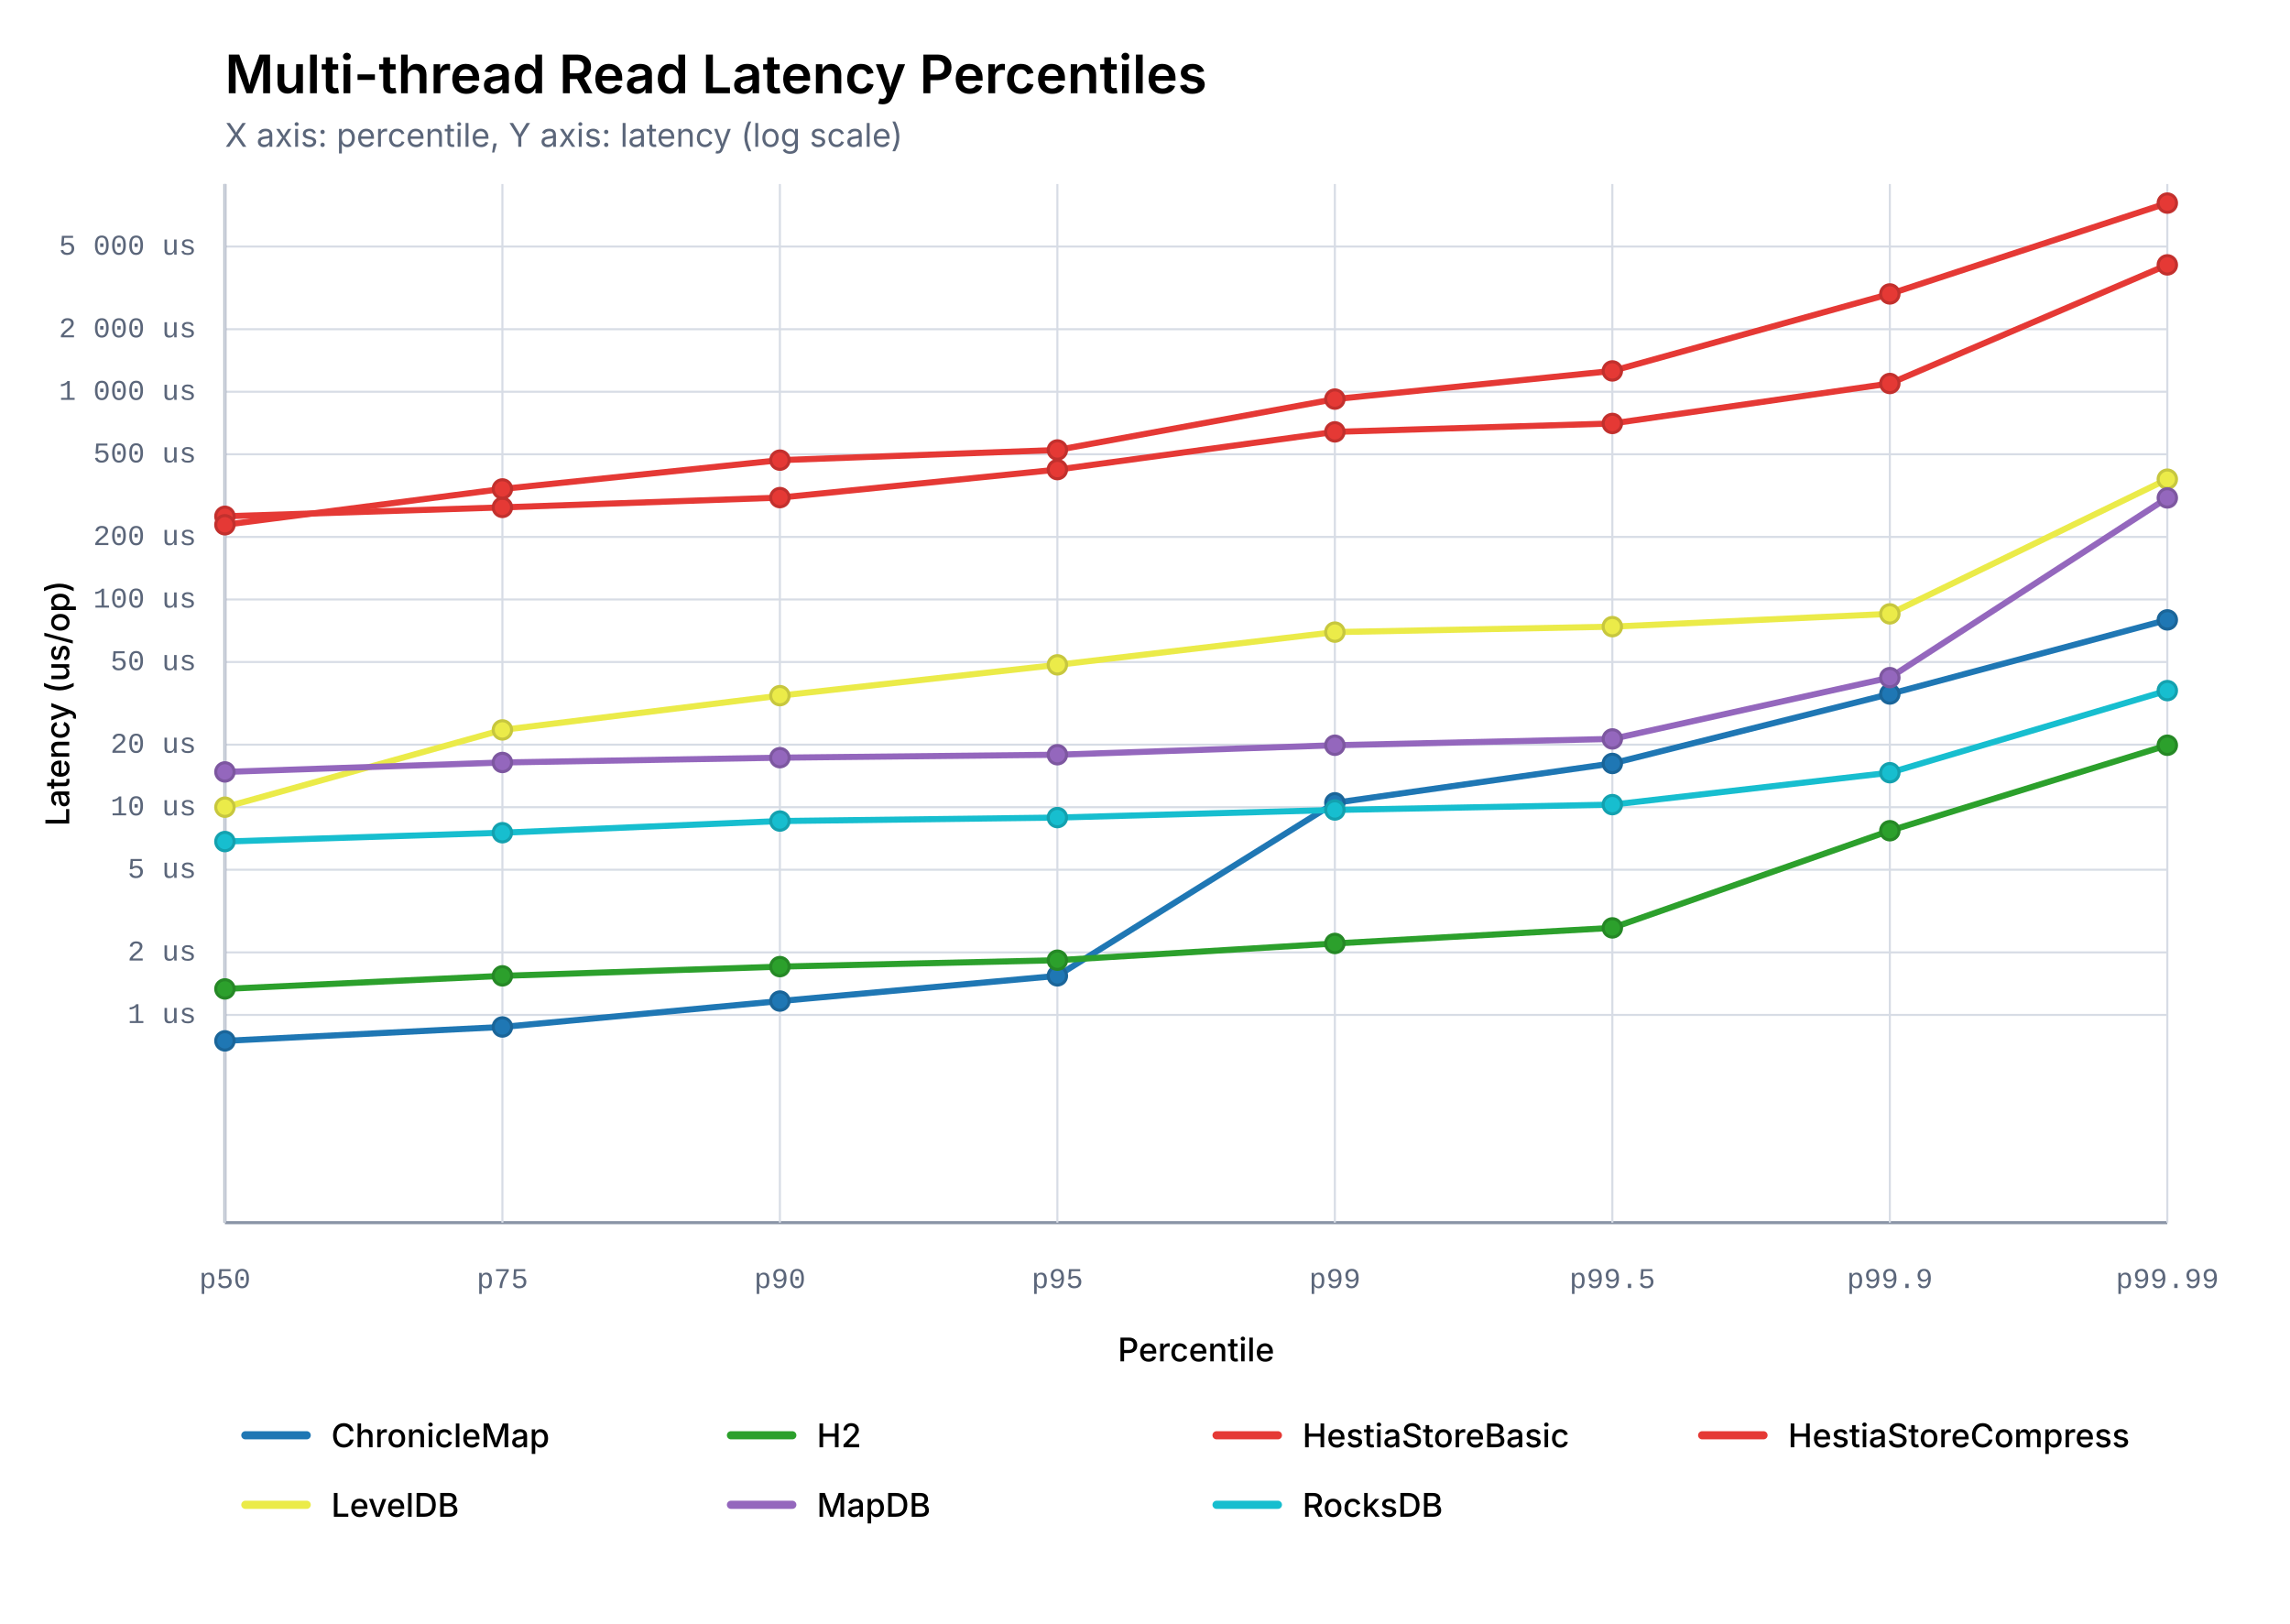
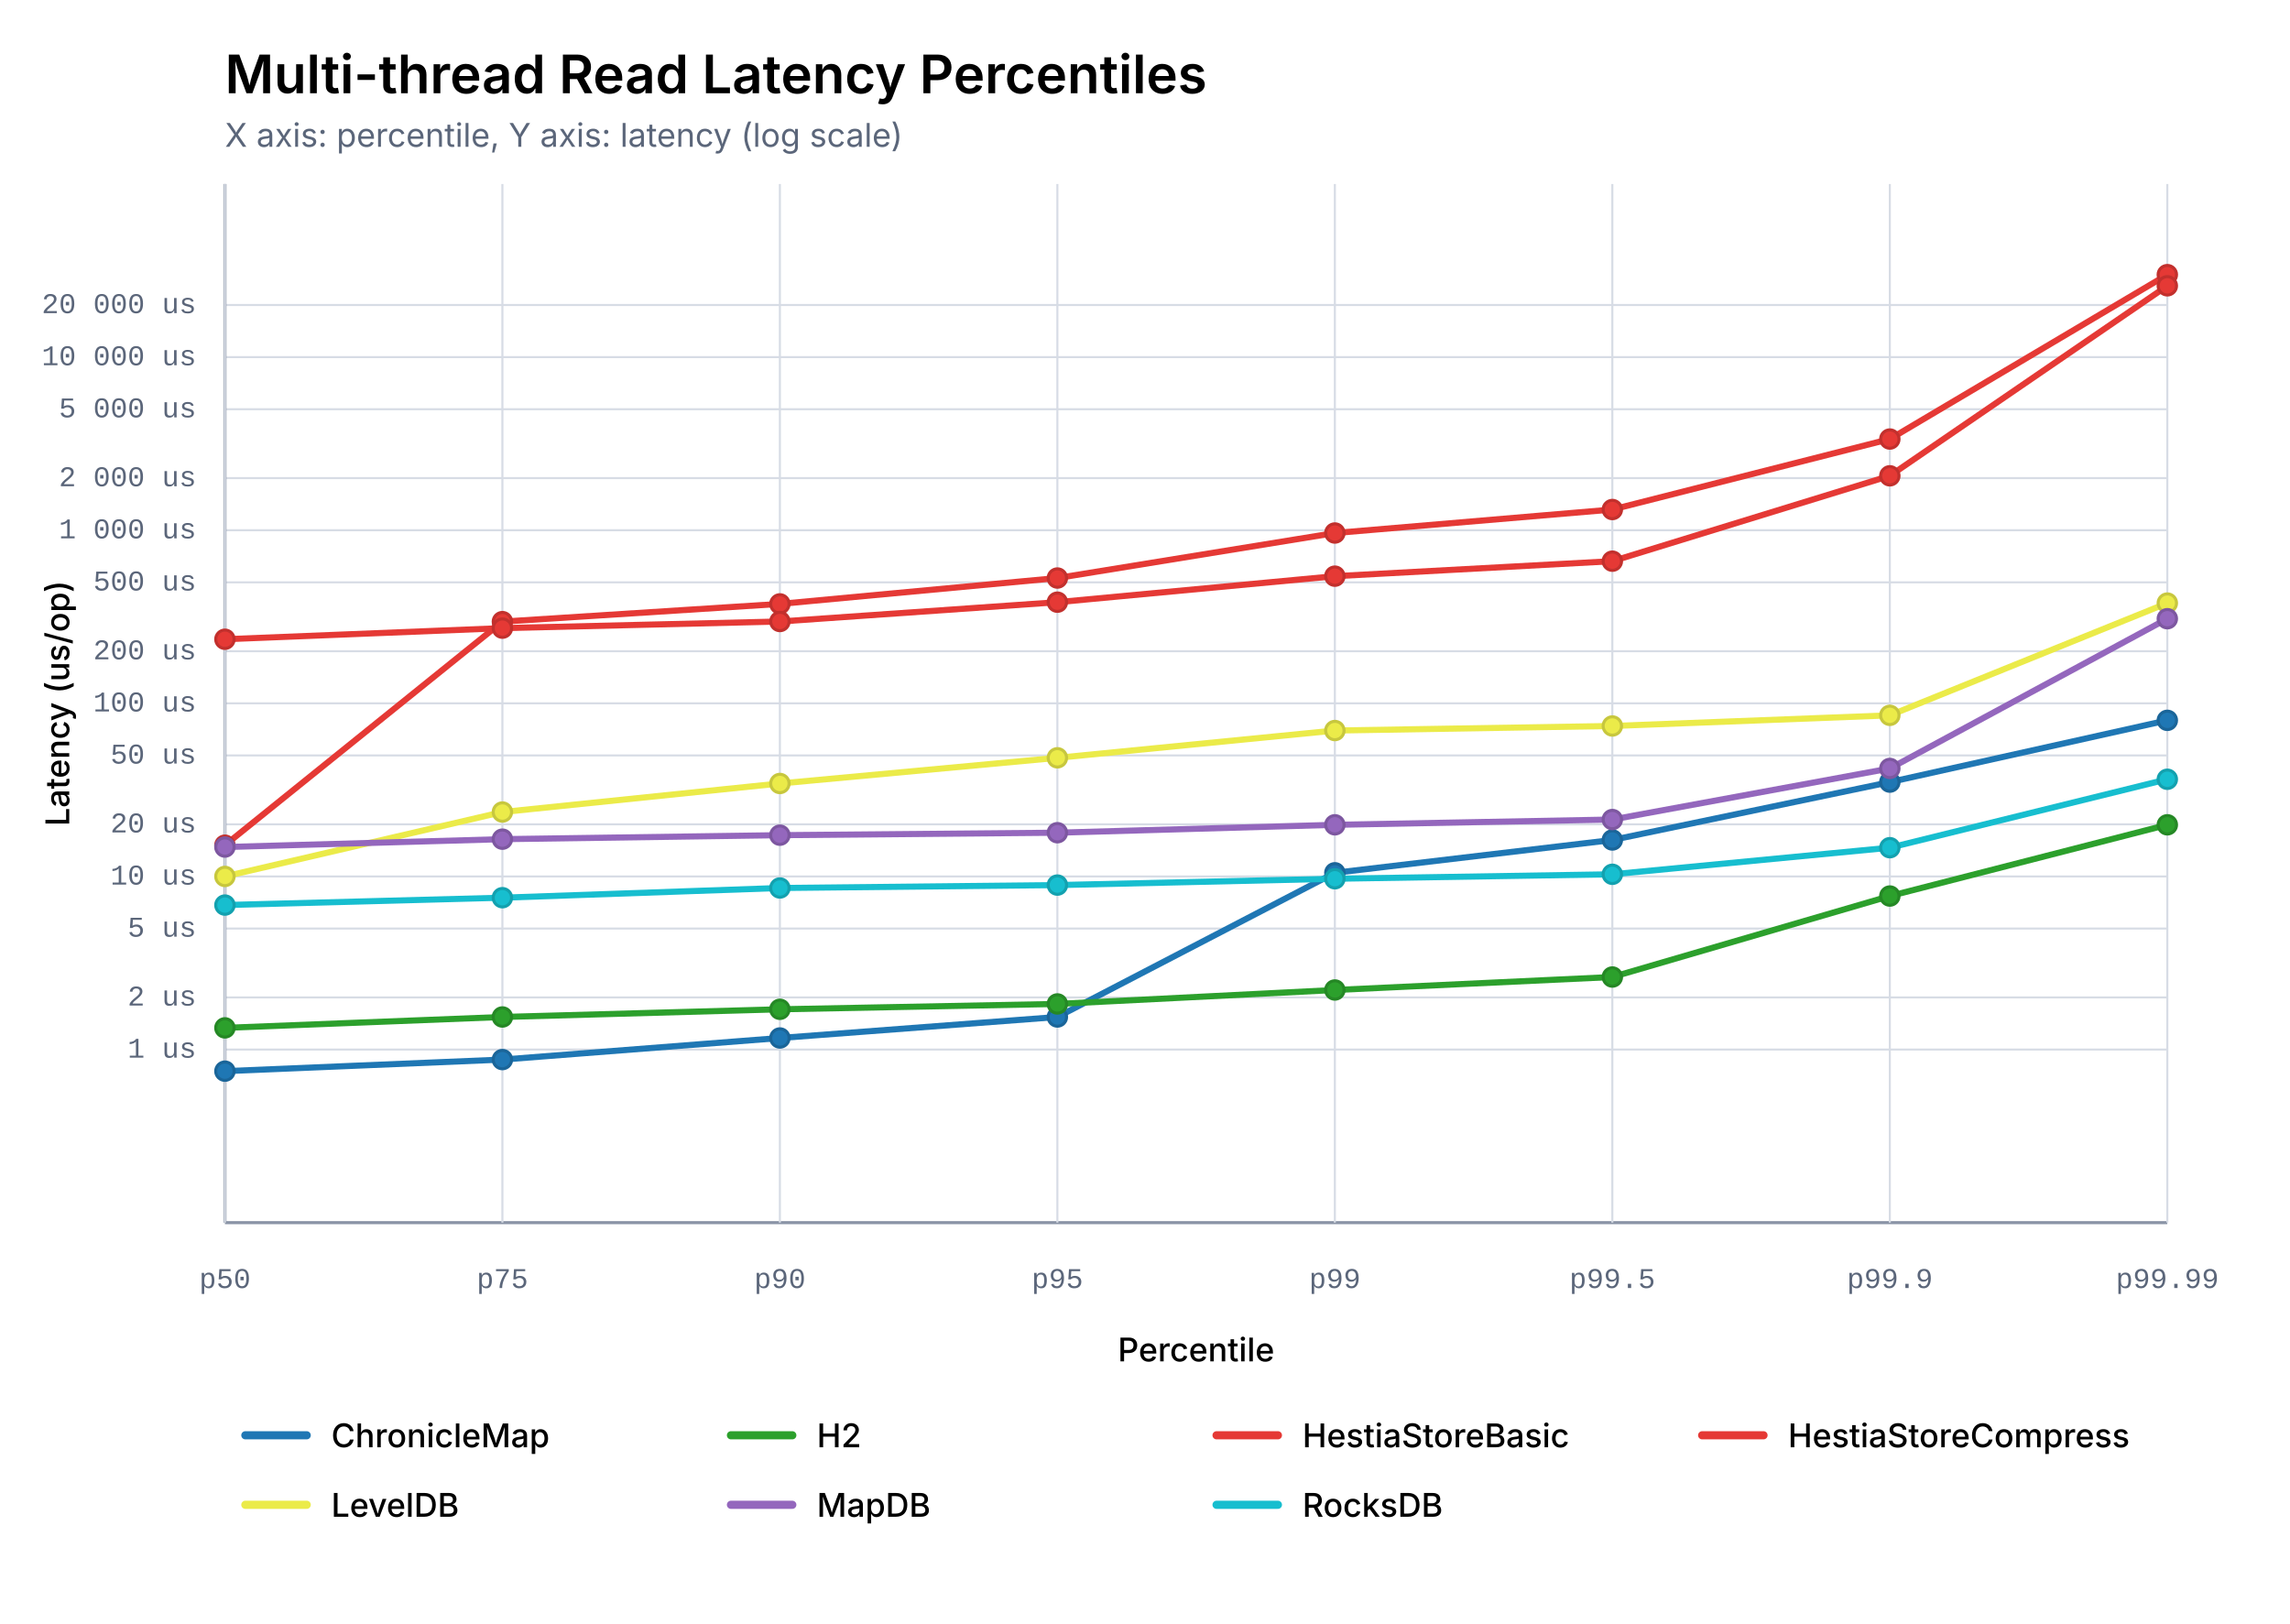
<svg xmlns="http://www.w3.org/2000/svg" width="1120" height="794" viewBox="0 0 1120 794">
  <style>
        text { fill: currentColor; dominant-baseline: middle; }
        .title { font: 600 26px "Inter", "Helvetica Neue", Arial, sans-serif; }
        .subtitle { font: 16px "Inter", "Helvetica Neue", Arial, sans-serif; fill: #5B667A; }
        .axis-label { font: 500 16px "Inter", "Helvetica Neue", Arial, sans-serif; }
        .tick { font: 14px "IBM Plex Mono", "Courier New", monospace; fill: #5B667A; }
        .legend { font: 500 16px "Inter", "Helvetica Neue", Arial, sans-serif; }
        .grid { stroke: #D7DCE5; stroke-width: 1; fill: none; }
        .axis { stroke: #8A94A6; stroke-width: 1.5; fill: none; }
    </style>
  <text class="title" x="110" y="36">Multi-thread Read Latency Percentiles</text>
  <text class="subtitle" x="110" y="66">X axis: percentile, Y axis: latency (log scale)</text>
-   <line class="grid" x1="110" y1="496.4" x2="1060" y2="496.4" />
-   <text class="tick" x="96" y="496.4" text-anchor="end">1 us</text>
-   <line class="grid" x1="110" y1="465.815" x2="1060" y2="465.815" />
-   <text class="tick" x="96" y="465.815" text-anchor="end">2 us</text>
-   <line class="grid" x1="110" y1="425.385" x2="1060" y2="425.385" />
-   <text class="tick" x="96" y="425.385" text-anchor="end">5 us</text>
-   <line class="grid" x1="110" y1="394.8" x2="1060" y2="394.8" />
-   <text class="tick" x="96" y="394.8" text-anchor="end">10 us</text>
-   <line class="grid" x1="110" y1="364.215" x2="1060" y2="364.215" />
-   <text class="tick" x="96" y="364.215" text-anchor="end">20 us</text>
-   <line class="grid" x1="110" y1="323.785" x2="1060" y2="323.785" />
-   <text class="tick" x="96" y="323.785" text-anchor="end">50 us</text>
-   <line class="grid" x1="110" y1="293.2" x2="1060" y2="293.2" />
-   <text class="tick" x="96" y="293.2" text-anchor="end">100 us</text>
-   <line class="grid" x1="110" y1="262.615" x2="1060" y2="262.615" />
-   <text class="tick" x="96" y="262.615" text-anchor="end">200 us</text>
-   <line class="grid" x1="110" y1="222.185" x2="1060" y2="222.185" />
-   <text class="tick" x="96" y="222.185" text-anchor="end">500 us</text>
-   <line class="grid" x1="110" y1="191.6" x2="1060" y2="191.6" />
-   <text class="tick" x="96" y="191.6" text-anchor="end">1 000 us</text>
-   <line class="grid" x1="110" y1="161.015" x2="1060" y2="161.015" />
-   <text class="tick" x="96" y="161.015" text-anchor="end">2 000 us</text>
-   <line class="grid" x1="110" y1="120.585" x2="1060" y2="120.585" />
-   <text class="tick" x="96" y="120.585" text-anchor="end">5 000 us</text>
+   <line class="grid" x1="110" y1="513.333" x2="1060" y2="513.333" />
+   <text class="tick" x="96" y="513.333" text-anchor="end">1 us</text>
+   <line class="grid" x1="110" y1="487.846" x2="1060" y2="487.846" />
+   <text class="tick" x="96" y="487.846" text-anchor="end">2 us</text>
+   <line class="grid" x1="110" y1="454.154" x2="1060" y2="454.154" />
+   <text class="tick" x="96" y="454.154" text-anchor="end">5 us</text>
+   <line class="grid" x1="110" y1="428.667" x2="1060" y2="428.667" />
+   <text class="tick" x="96" y="428.667" text-anchor="end">10 us</text>
+   <line class="grid" x1="110" y1="403.179" x2="1060" y2="403.179" />
+   <text class="tick" x="96" y="403.179" text-anchor="end">20 us</text>
+   <line class="grid" x1="110" y1="369.487" x2="1060" y2="369.487" />
+   <text class="tick" x="96" y="369.487" text-anchor="end">50 us</text>
+   <line class="grid" x1="110" y1="344.0" x2="1060" y2="344.0" />
+   <text class="tick" x="96" y="344.0" text-anchor="end">100 us</text>
+   <line class="grid" x1="110" y1="318.513" x2="1060" y2="318.513" />
+   <text class="tick" x="96" y="318.513" text-anchor="end">200 us</text>
+   <line class="grid" x1="110" y1="284.821" x2="1060" y2="284.821" />
+   <text class="tick" x="96" y="284.821" text-anchor="end">500 us</text>
+   <line class="grid" x1="110" y1="259.333" x2="1060" y2="259.333" />
+   <text class="tick" x="96" y="259.333" text-anchor="end">1 000 us</text>
+   <line class="grid" x1="110" y1="233.846" x2="1060" y2="233.846" />
+   <text class="tick" x="96" y="233.846" text-anchor="end">2 000 us</text>
+   <line class="grid" x1="110" y1="200.154" x2="1060" y2="200.154" />
+   <text class="tick" x="96" y="200.154" text-anchor="end">5 000 us</text>
+   <line class="grid" x1="110" y1="174.667" x2="1060" y2="174.667" />
+   <text class="tick" x="96" y="174.667" text-anchor="end">10 000 us</text>
+   <line class="grid" x1="110" y1="149.179" x2="1060" y2="149.179" />
+   <text class="tick" x="96" y="149.179" text-anchor="end">20 000 us</text>
  <line class="axis" x1="110" y1="598" x2="1060" y2="598" />
  <line class="axis" x1="110" y1="90" x2="110" y2="598" />
  <line class="grid" x1="110.0" y1="90" x2="110.0" y2="598" />
  <text class="tick" x="110.0" y="626" text-anchor="middle">p50</text>
  <line class="grid" x1="245.714" y1="90" x2="245.714" y2="598" />
  <text class="tick" x="245.714" y="626" text-anchor="middle">p75</text>
  <line class="grid" x1="381.429" y1="90" x2="381.429" y2="598" />
  <text class="tick" x="381.429" y="626" text-anchor="middle">p90</text>
  <line class="grid" x1="517.143" y1="90" x2="517.143" y2="598" />
  <text class="tick" x="517.143" y="626" text-anchor="middle">p95</text>
  <line class="grid" x1="652.857" y1="90" x2="652.857" y2="598" />
  <text class="tick" x="652.857" y="626" text-anchor="middle">p99</text>
  <line class="grid" x1="788.571" y1="90" x2="788.571" y2="598" />
  <text class="tick" x="788.571" y="626" text-anchor="middle">p99.5</text>
  <line class="grid" x1="924.286" y1="90" x2="924.286" y2="598" />
  <text class="tick" x="924.286" y="626" text-anchor="middle">p99.9</text>
  <line class="grid" x1="1060.0" y1="90" x2="1060.0" y2="598" />
  <text class="tick" x="1060.0" y="626" text-anchor="middle">p99.99</text>
  <text class="axis-label" x="585" y="660" text-anchor="middle">Percentile</text>
  <text class="axis-label" x="28" y="344" transform="rotate(-90 28 344)" text-anchor="middle">Latency (us/op)</text>
-   <polyline points="110.00,509.09 245.71,502.29 381.43,489.62 517.14,477.29 652.86,392.66 788.57,373.40 924.29,339.43 1060.00,303.19" fill="none" stroke="#1F77B4" stroke-width="3" stroke-linejoin="round" stroke-linecap="round" />
-   <circle cx="110.0" cy="509.094" r="4.5" fill="#1F77B4" stroke="#1A6599" stroke-width="1.5" />
-   <circle cx="245.714" cy="502.292" r="4.5" fill="#1F77B4" stroke="#1A6599" stroke-width="1.5" />
-   <circle cx="381.429" cy="489.623" r="4.5" fill="#1F77B4" stroke="#1A6599" stroke-width="1.5" />
-   <circle cx="517.143" cy="477.291" r="4.5" fill="#1F77B4" stroke="#1A6599" stroke-width="1.5" />
-   <circle cx="652.857" cy="392.664" r="4.5" fill="#1F77B4" stroke="#1A6599" stroke-width="1.5" />
-   <circle cx="788.571" cy="373.404" r="4.5" fill="#1F77B4" stroke="#1A6599" stroke-width="1.5" />
-   <circle cx="924.286" cy="339.432" r="4.5" fill="#1F77B4" stroke="#1A6599" stroke-width="1.5" />
-   <circle cx="1060.0" cy="303.187" r="4.5" fill="#1F77B4" stroke="#1A6599" stroke-width="1.5" />
-   <polyline points="110.00,483.68 245.71,477.29 381.43,472.78 517.14,469.64 652.86,461.45 788.57,453.83 924.29,406.31 1060.00,364.50" fill="none" stroke="#2CA02C" stroke-width="3" stroke-linejoin="round" stroke-linecap="round" />
-   <circle cx="110.0" cy="483.684" r="4.5" fill="#2CA02C" stroke="#258825" stroke-width="1.5" />
-   <circle cx="245.714" cy="477.291" r="4.5" fill="#2CA02C" stroke="#258825" stroke-width="1.5" />
-   <circle cx="381.429" cy="472.779" r="4.5" fill="#2CA02C" stroke="#258825" stroke-width="1.5" />
-   <circle cx="517.143" cy="469.639" r="4.5" fill="#2CA02C" stroke="#258825" stroke-width="1.5" />
-   <circle cx="652.857" cy="461.45" r="4.5" fill="#2CA02C" stroke="#258825" stroke-width="1.5" />
-   <circle cx="788.571" cy="453.833" r="4.5" fill="#2CA02C" stroke="#258825" stroke-width="1.5" />
-   <circle cx="924.286" cy="406.31" r="4.5" fill="#2CA02C" stroke="#258825" stroke-width="1.5" />
-   <circle cx="1060.0" cy="364.499" r="4.5" fill="#2CA02C" stroke="#258825" stroke-width="1.5" />
-   <polyline points="110.00,252.52 245.71,248.16 381.43,243.38 517.14,229.68 652.86,211.22 788.57,207.12 924.29,187.57 1060.00,129.55" fill="none" stroke="#E53935" stroke-width="3" stroke-linejoin="round" stroke-linecap="round" />
-   <circle cx="110.0" cy="252.524" r="4.5" fill="#E53935" stroke="#C2302D" stroke-width="1.5" />
-   <circle cx="245.714" cy="248.164" r="4.5" fill="#E53935" stroke="#C2302D" stroke-width="1.5" />
-   <circle cx="381.429" cy="243.385" r="4.5" fill="#E53935" stroke="#C2302D" stroke-width="1.5" />
-   <circle cx="517.143" cy="229.68" r="4.5" fill="#E53935" stroke="#C2302D" stroke-width="1.5" />
-   <circle cx="652.857" cy="211.222" r="4.5" fill="#E53935" stroke="#C2302D" stroke-width="1.5" />
-   <circle cx="788.571" cy="207.119" r="4.5" fill="#E53935" stroke="#C2302D" stroke-width="1.5" />
-   <circle cx="924.286" cy="187.568" r="4.5" fill="#E53935" stroke="#C2302D" stroke-width="1.5" />
-   <circle cx="1060.0" cy="129.555" r="4.5" fill="#E53935" stroke="#C2302D" stroke-width="1.5" />
-   <polyline points="110.00,256.67 245.71,239.14 381.43,225.06 517.14,220.09 652.86,195.20 788.57,181.42 924.29,143.76 1060.00,99.33" fill="none" stroke="#E53935" stroke-width="3" stroke-linejoin="round" stroke-linecap="round" />
-   <circle cx="110.0" cy="256.667" r="4.5" fill="#E53935" stroke="#C2302D" stroke-width="1.5" />
-   <circle cx="245.714" cy="239.139" r="4.5" fill="#E53935" stroke="#C2302D" stroke-width="1.5" />
-   <circle cx="381.429" cy="225.058" r="4.5" fill="#E53935" stroke="#C2302D" stroke-width="1.5" />
-   <circle cx="517.143" cy="220.092" r="4.5" fill="#E53935" stroke="#C2302D" stroke-width="1.5" />
-   <circle cx="652.857" cy="195.202" r="4.5" fill="#E53935" stroke="#C2302D" stroke-width="1.5" />
-   <circle cx="788.571" cy="181.419" r="4.5" fill="#E53935" stroke="#C2302D" stroke-width="1.5" />
-   <circle cx="924.286" cy="143.757" r="4.5" fill="#E53935" stroke="#C2302D" stroke-width="1.5" />
-   <circle cx="1060.0" cy="99.332" r="4.5" fill="#E53935" stroke="#C2302D" stroke-width="1.5" />
-   <polyline points="110.00,394.80 245.71,357.00 381.43,340.24 517.14,325.18 652.86,309.17 788.57,306.50 924.29,300.24 1060.00,234.36" fill="none" stroke="#ebeb49" stroke-width="3" stroke-linejoin="round" stroke-linecap="round" />
-   <circle cx="110.0" cy="394.8" r="4.5" fill="#ebeb49" stroke="#C7C73E" stroke-width="1.5" />
-   <circle cx="245.714" cy="357.002" r="4.5" fill="#ebeb49" stroke="#C7C73E" stroke-width="1.5" />
-   <circle cx="381.429" cy="340.245" r="4.5" fill="#ebeb49" stroke="#C7C73E" stroke-width="1.5" />
-   <circle cx="517.143" cy="325.176" r="4.5" fill="#ebeb49" stroke="#C7C73E" stroke-width="1.5" />
-   <circle cx="652.857" cy="309.171" r="4.5" fill="#ebeb49" stroke="#C7C73E" stroke-width="1.5" />
-   <circle cx="788.571" cy="306.496" r="4.5" fill="#ebeb49" stroke="#C7C73E" stroke-width="1.5" />
-   <circle cx="924.286" cy="300.242" r="4.5" fill="#ebeb49" stroke="#C7C73E" stroke-width="1.5" />
-   <circle cx="1060.0" cy="234.365" r="4.5" fill="#ebeb49" stroke="#C7C73E" stroke-width="1.5" />
-   <polyline points="110.00,377.55 245.71,372.93 381.43,370.58 517.14,369.14 652.86,364.50 788.57,361.41 924.29,331.43 1060.00,243.53" fill="none" stroke="#9467BD" stroke-width="3" stroke-linejoin="round" stroke-linecap="round" />
-   <circle cx="110.0" cy="377.549" r="4.5" fill="#9467BD" stroke="#7D57A0" stroke-width="1.5" />
-   <circle cx="245.714" cy="372.929" r="4.5" fill="#9467BD" stroke="#7D57A0" stroke-width="1.5" />
-   <circle cx="381.429" cy="370.584" r="4.5" fill="#9467BD" stroke="#7D57A0" stroke-width="1.5" />
-   <circle cx="517.143" cy="369.14" r="4.5" fill="#9467BD" stroke="#7D57A0" stroke-width="1.5" />
-   <circle cx="652.857" cy="364.499" r="4.5" fill="#9467BD" stroke="#7D57A0" stroke-width="1.5" />
-   <circle cx="788.571" cy="361.412" r="4.5" fill="#9467BD" stroke="#7D57A0" stroke-width="1.5" />
-   <circle cx="924.286" cy="331.427" r="4.5" fill="#9467BD" stroke="#7D57A0" stroke-width="1.5" />
-   <circle cx="1060.0" cy="243.531" r="4.5" fill="#9467BD" stroke="#7D57A0" stroke-width="1.5" />
-   <polyline points="110.00,411.61 245.71,407.28 381.43,401.58 517.14,399.88 652.86,396.16 788.57,393.55 924.29,377.93 1060.00,337.77" fill="none" stroke="#17BECF" stroke-width="3" stroke-linejoin="round" stroke-linecap="round" />
-   <circle cx="110.0" cy="411.61" r="4.5" fill="#17BECF" stroke="#13A1AF" stroke-width="1.5" />
-   <circle cx="245.714" cy="407.282" r="4.5" fill="#17BECF" stroke="#13A1AF" stroke-width="1.5" />
-   <circle cx="381.429" cy="401.578" r="4.5" fill="#17BECF" stroke="#13A1AF" stroke-width="1.5" />
-   <circle cx="517.143" cy="399.883" r="4.5" fill="#17BECF" stroke="#13A1AF" stroke-width="1.5" />
-   <circle cx="652.857" cy="396.162" r="4.5" fill="#17BECF" stroke="#13A1AF" stroke-width="1.5" />
-   <circle cx="788.571" cy="393.547" r="4.5" fill="#17BECF" stroke="#13A1AF" stroke-width="1.5" />
-   <circle cx="924.286" cy="377.933" r="4.5" fill="#17BECF" stroke="#13A1AF" stroke-width="1.5" />
-   <circle cx="1060.0" cy="337.773" r="4.5" fill="#17BECF" stroke="#13A1AF" stroke-width="1.5" />
+   <polyline points="110.00,523.91 245.71,518.24 381.43,507.69 517.14,497.41 652.86,426.89 788.57,410.84 924.29,382.53 1060.00,352.32" fill="none" stroke="#1F77B4" stroke-width="3" stroke-linejoin="round" stroke-linecap="round" />
+   <circle cx="110.0" cy="523.911" r="4.5" fill="#1F77B4" stroke="#1A6599" stroke-width="1.5" />
+   <circle cx="245.714" cy="518.243" r="4.5" fill="#1F77B4" stroke="#1A6599" stroke-width="1.5" />
+   <circle cx="381.429" cy="507.686" r="4.5" fill="#1F77B4" stroke="#1A6599" stroke-width="1.5" />
+   <circle cx="517.143" cy="497.409" r="4.5" fill="#1F77B4" stroke="#1A6599" stroke-width="1.5" />
+   <circle cx="652.857" cy="426.887" r="4.5" fill="#1F77B4" stroke="#1A6599" stroke-width="1.5" />
+   <circle cx="788.571" cy="410.837" r="4.5" fill="#1F77B4" stroke="#1A6599" stroke-width="1.5" />
+   <circle cx="924.286" cy="382.527" r="4.5" fill="#1F77B4" stroke="#1A6599" stroke-width="1.5" />
+   <circle cx="1060.0" cy="352.323" r="4.5" fill="#1F77B4" stroke="#1A6599" stroke-width="1.5" />
+   <polyline points="110.00,502.74 245.71,497.41 381.43,493.65 517.14,491.03 652.86,484.21 788.57,477.86 924.29,438.26 1060.00,403.42" fill="none" stroke="#2CA02C" stroke-width="3" stroke-linejoin="round" stroke-linecap="round" />
+   <circle cx="110.0" cy="502.737" r="4.5" fill="#2CA02C" stroke="#258825" stroke-width="1.5" />
+   <circle cx="245.714" cy="497.409" r="4.5" fill="#2CA02C" stroke="#258825" stroke-width="1.5" />
+   <circle cx="381.429" cy="493.649" r="4.5" fill="#2CA02C" stroke="#258825" stroke-width="1.5" />
+   <circle cx="517.143" cy="491.032" r="4.5" fill="#2CA02C" stroke="#258825" stroke-width="1.5" />
+   <circle cx="652.857" cy="484.208" r="4.5" fill="#2CA02C" stroke="#258825" stroke-width="1.5" />
+   <circle cx="788.571" cy="477.861" r="4.5" fill="#2CA02C" stroke="#258825" stroke-width="1.5" />
+   <circle cx="924.286" cy="438.258" r="4.5" fill="#2CA02C" stroke="#258825" stroke-width="1.5" />
+   <circle cx="1060.0" cy="403.416" r="4.5" fill="#2CA02C" stroke="#258825" stroke-width="1.5" />
+   <polyline points="110.00,413.39 245.71,304.04 381.43,295.37 517.14,282.72 652.86,260.70 788.57,249.21 924.29,214.74 1060.00,134.33" fill="none" stroke="#E53935" stroke-width="3" stroke-linejoin="round" stroke-linecap="round" />
+   <circle cx="110.0" cy="413.387" r="4.5" fill="#E53935" stroke="#C2302D" stroke-width="1.5" />
+   <circle cx="245.714" cy="304.042" r="4.5" fill="#E53935" stroke="#C2302D" stroke-width="1.5" />
+   <circle cx="381.429" cy="295.37" r="4.5" fill="#E53935" stroke="#C2302D" stroke-width="1.5" />
+   <circle cx="517.143" cy="282.719" r="4.5" fill="#E53935" stroke="#C2302D" stroke-width="1.5" />
+   <circle cx="652.857" cy="260.697" r="4.5" fill="#E53935" stroke="#C2302D" stroke-width="1.5" />
+   <circle cx="788.571" cy="249.212" r="4.5" fill="#E53935" stroke="#C2302D" stroke-width="1.5" />
+   <circle cx="924.286" cy="214.739" r="4.5" fill="#E53935" stroke="#C2302D" stroke-width="1.5" />
+   <circle cx="1060.0" cy="134.332" r="4.5" fill="#E53935" stroke="#C2302D" stroke-width="1.5" />
+   <polyline points="110.00,312.66 245.71,307.22 381.43,303.98 517.14,294.53 652.86,281.81 788.57,274.47 924.29,232.72 1060.00,139.79" fill="none" stroke="#E53935" stroke-width="3" stroke-linejoin="round" stroke-linecap="round" />
+   <circle cx="110.0" cy="312.662" r="4.5" fill="#E53935" stroke="#C2302D" stroke-width="1.5" />
+   <circle cx="245.714" cy="307.224" r="4.5" fill="#E53935" stroke="#C2302D" stroke-width="1.5" />
+   <circle cx="381.429" cy="303.978" r="4.5" fill="#E53935" stroke="#C2302D" stroke-width="1.5" />
+   <circle cx="517.143" cy="294.527" r="4.5" fill="#E53935" stroke="#C2302D" stroke-width="1.5" />
+   <circle cx="652.857" cy="281.806" r="4.5" fill="#E53935" stroke="#C2302D" stroke-width="1.5" />
+   <circle cx="788.571" cy="274.471" r="4.5" fill="#E53935" stroke="#C2302D" stroke-width="1.5" />
+   <circle cx="924.286" cy="232.718" r="4.5" fill="#E53935" stroke="#C2302D" stroke-width="1.5" />
+   <circle cx="1060.0" cy="139.786" r="4.5" fill="#E53935" stroke="#C2302D" stroke-width="1.5" />
+   <polyline points="110.00,428.67 245.71,397.17 381.43,383.20 517.14,370.65 652.86,357.31 788.57,355.08 924.29,349.87 1060.00,294.97" fill="none" stroke="#ebeb49" stroke-width="3" stroke-linejoin="round" stroke-linecap="round" />
+   <circle cx="110.0" cy="428.667" r="4.5" fill="#ebeb49" stroke="#C7C73E" stroke-width="1.5" />
+   <circle cx="245.714" cy="397.168" r="4.5" fill="#ebeb49" stroke="#C7C73E" stroke-width="1.5" />
+   <circle cx="381.429" cy="383.204" r="4.5" fill="#ebeb49" stroke="#C7C73E" stroke-width="1.5" />
+   <circle cx="517.143" cy="370.647" r="4.5" fill="#ebeb49" stroke="#C7C73E" stroke-width="1.5" />
+   <circle cx="652.857" cy="357.309" r="4.5" fill="#ebeb49" stroke="#C7C73E" stroke-width="1.5" />
+   <circle cx="788.571" cy="355.08" r="4.5" fill="#ebeb49" stroke="#C7C73E" stroke-width="1.5" />
+   <circle cx="924.286" cy="349.869" r="4.5" fill="#ebeb49" stroke="#C7C73E" stroke-width="1.5" />
+   <circle cx="1060.0" cy="294.971" r="4.5" fill="#ebeb49" stroke="#C7C73E" stroke-width="1.5" />
+   <polyline points="110.00,414.29 245.71,410.44 381.43,408.49 517.14,407.28 652.86,403.42 788.57,400.84 924.29,375.86 1060.00,302.61" fill="none" stroke="#9467BD" stroke-width="3" stroke-linejoin="round" stroke-linecap="round" />
+   <circle cx="110.0" cy="414.291" r="4.5" fill="#9467BD" stroke="#7D57A0" stroke-width="1.5" />
+   <circle cx="245.714" cy="410.441" r="4.5" fill="#9467BD" stroke="#7D57A0" stroke-width="1.5" />
+   <circle cx="381.429" cy="408.487" r="4.5" fill="#9467BD" stroke="#7D57A0" stroke-width="1.5" />
+   <circle cx="517.143" cy="407.283" r="4.5" fill="#9467BD" stroke="#7D57A0" stroke-width="1.5" />
+   <circle cx="652.857" cy="403.416" r="4.5" fill="#9467BD" stroke="#7D57A0" stroke-width="1.5" />
+   <circle cx="788.571" cy="400.843" r="4.5" fill="#9467BD" stroke="#7D57A0" stroke-width="1.5" />
+   <circle cx="924.286" cy="375.856" r="4.5" fill="#9467BD" stroke="#7D57A0" stroke-width="1.5" />
+   <circle cx="1060.0" cy="302.609" r="4.5" fill="#9467BD" stroke="#7D57A0" stroke-width="1.5" />
+   <polyline points="110.00,442.67 245.71,439.07 381.43,434.32 517.14,432.90 652.86,429.80 788.57,427.62 924.29,414.61 1060.00,381.14" fill="none" stroke="#17BECF" stroke-width="3" stroke-linejoin="round" stroke-linecap="round" />
+   <circle cx="110.0" cy="442.675" r="4.5" fill="#17BECF" stroke="#13A1AF" stroke-width="1.5" />
+   <circle cx="245.714" cy="439.069" r="4.5" fill="#17BECF" stroke="#13A1AF" stroke-width="1.5" />
+   <circle cx="381.429" cy="434.315" r="4.5" fill="#17BECF" stroke="#13A1AF" stroke-width="1.5" />
+   <circle cx="517.143" cy="432.902" r="4.5" fill="#17BECF" stroke="#13A1AF" stroke-width="1.5" />
+   <circle cx="652.857" cy="429.802" r="4.5" fill="#17BECF" stroke="#13A1AF" stroke-width="1.5" />
+   <circle cx="788.571" cy="427.623" r="4.5" fill="#17BECF" stroke="#13A1AF" stroke-width="1.5" />
+   <circle cx="924.286" cy="414.611" r="4.5" fill="#17BECF" stroke="#13A1AF" stroke-width="1.5" />
+   <circle cx="1060.0" cy="381.144" r="4.5" fill="#17BECF" stroke="#13A1AF" stroke-width="1.5" />
  <line x1="120.0" y1="702.0" x2="150.0" y2="702.0" stroke="#1F77B4" stroke-width="4" stroke-linecap="round" />
  <text class="legend" x="162.0" y="702.0">ChronicleMap</text>
  <line x1="357.5" y1="702.0" x2="387.5" y2="702.0" stroke="#2CA02C" stroke-width="4" stroke-linecap="round" />
  <text class="legend" x="399.5" y="702.0">H2</text>
  <line x1="595.0" y1="702.0" x2="625.0" y2="702.0" stroke="#E53935" stroke-width="4" stroke-linecap="round" />
  <text class="legend" x="637.0" y="702.0">HestiaStoreBasic</text>
  <line x1="832.5" y1="702.0" x2="862.5" y2="702.0" stroke="#E53935" stroke-width="4" stroke-linecap="round" />
  <text class="legend" x="874.5" y="702.0">HestiaStoreCompress</text>
  <line x1="120.0" y1="736.0" x2="150.0" y2="736.0" stroke="#ebeb49" stroke-width="4" stroke-linecap="round" />
  <text class="legend" x="162.0" y="736.0">LevelDB</text>
  <line x1="357.5" y1="736.0" x2="387.5" y2="736.0" stroke="#9467BD" stroke-width="4" stroke-linecap="round" />
  <text class="legend" x="399.5" y="736.0">MapDB</text>
  <line x1="595.0" y1="736.0" x2="625.0" y2="736.0" stroke="#17BECF" stroke-width="4" stroke-linecap="round" />
  <text class="legend" x="637.0" y="736.0">RocksDB</text>
</svg>
